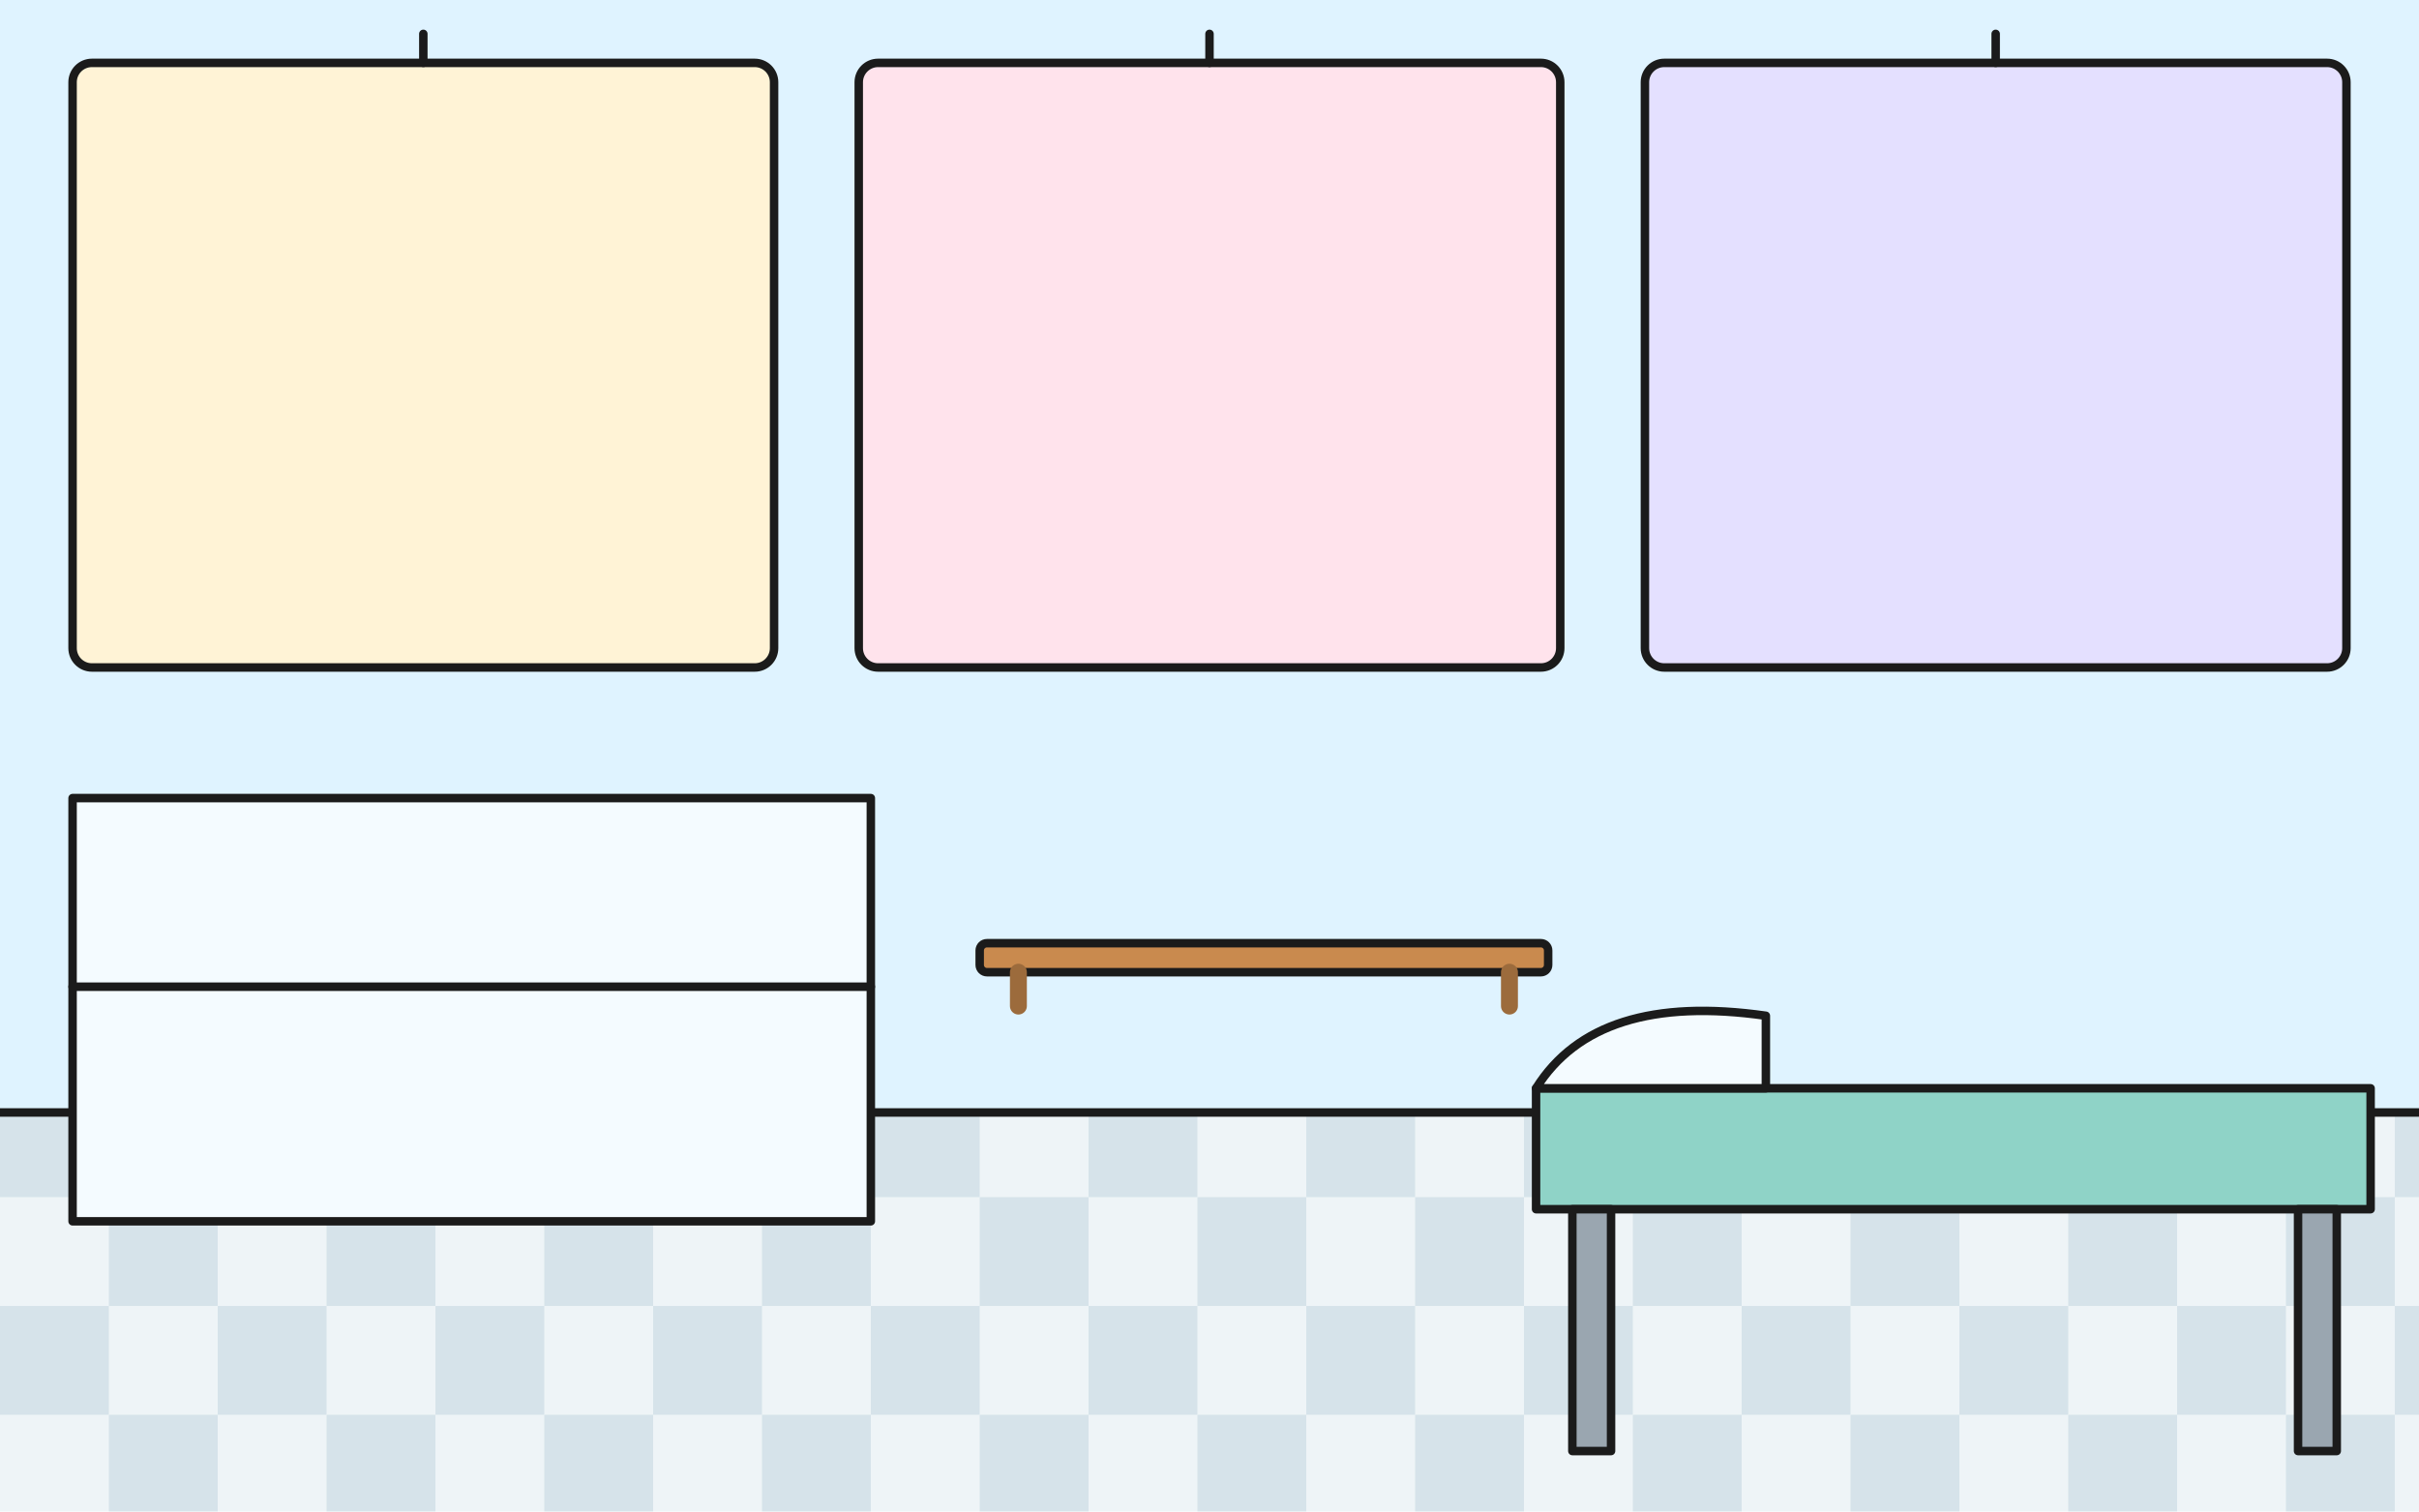
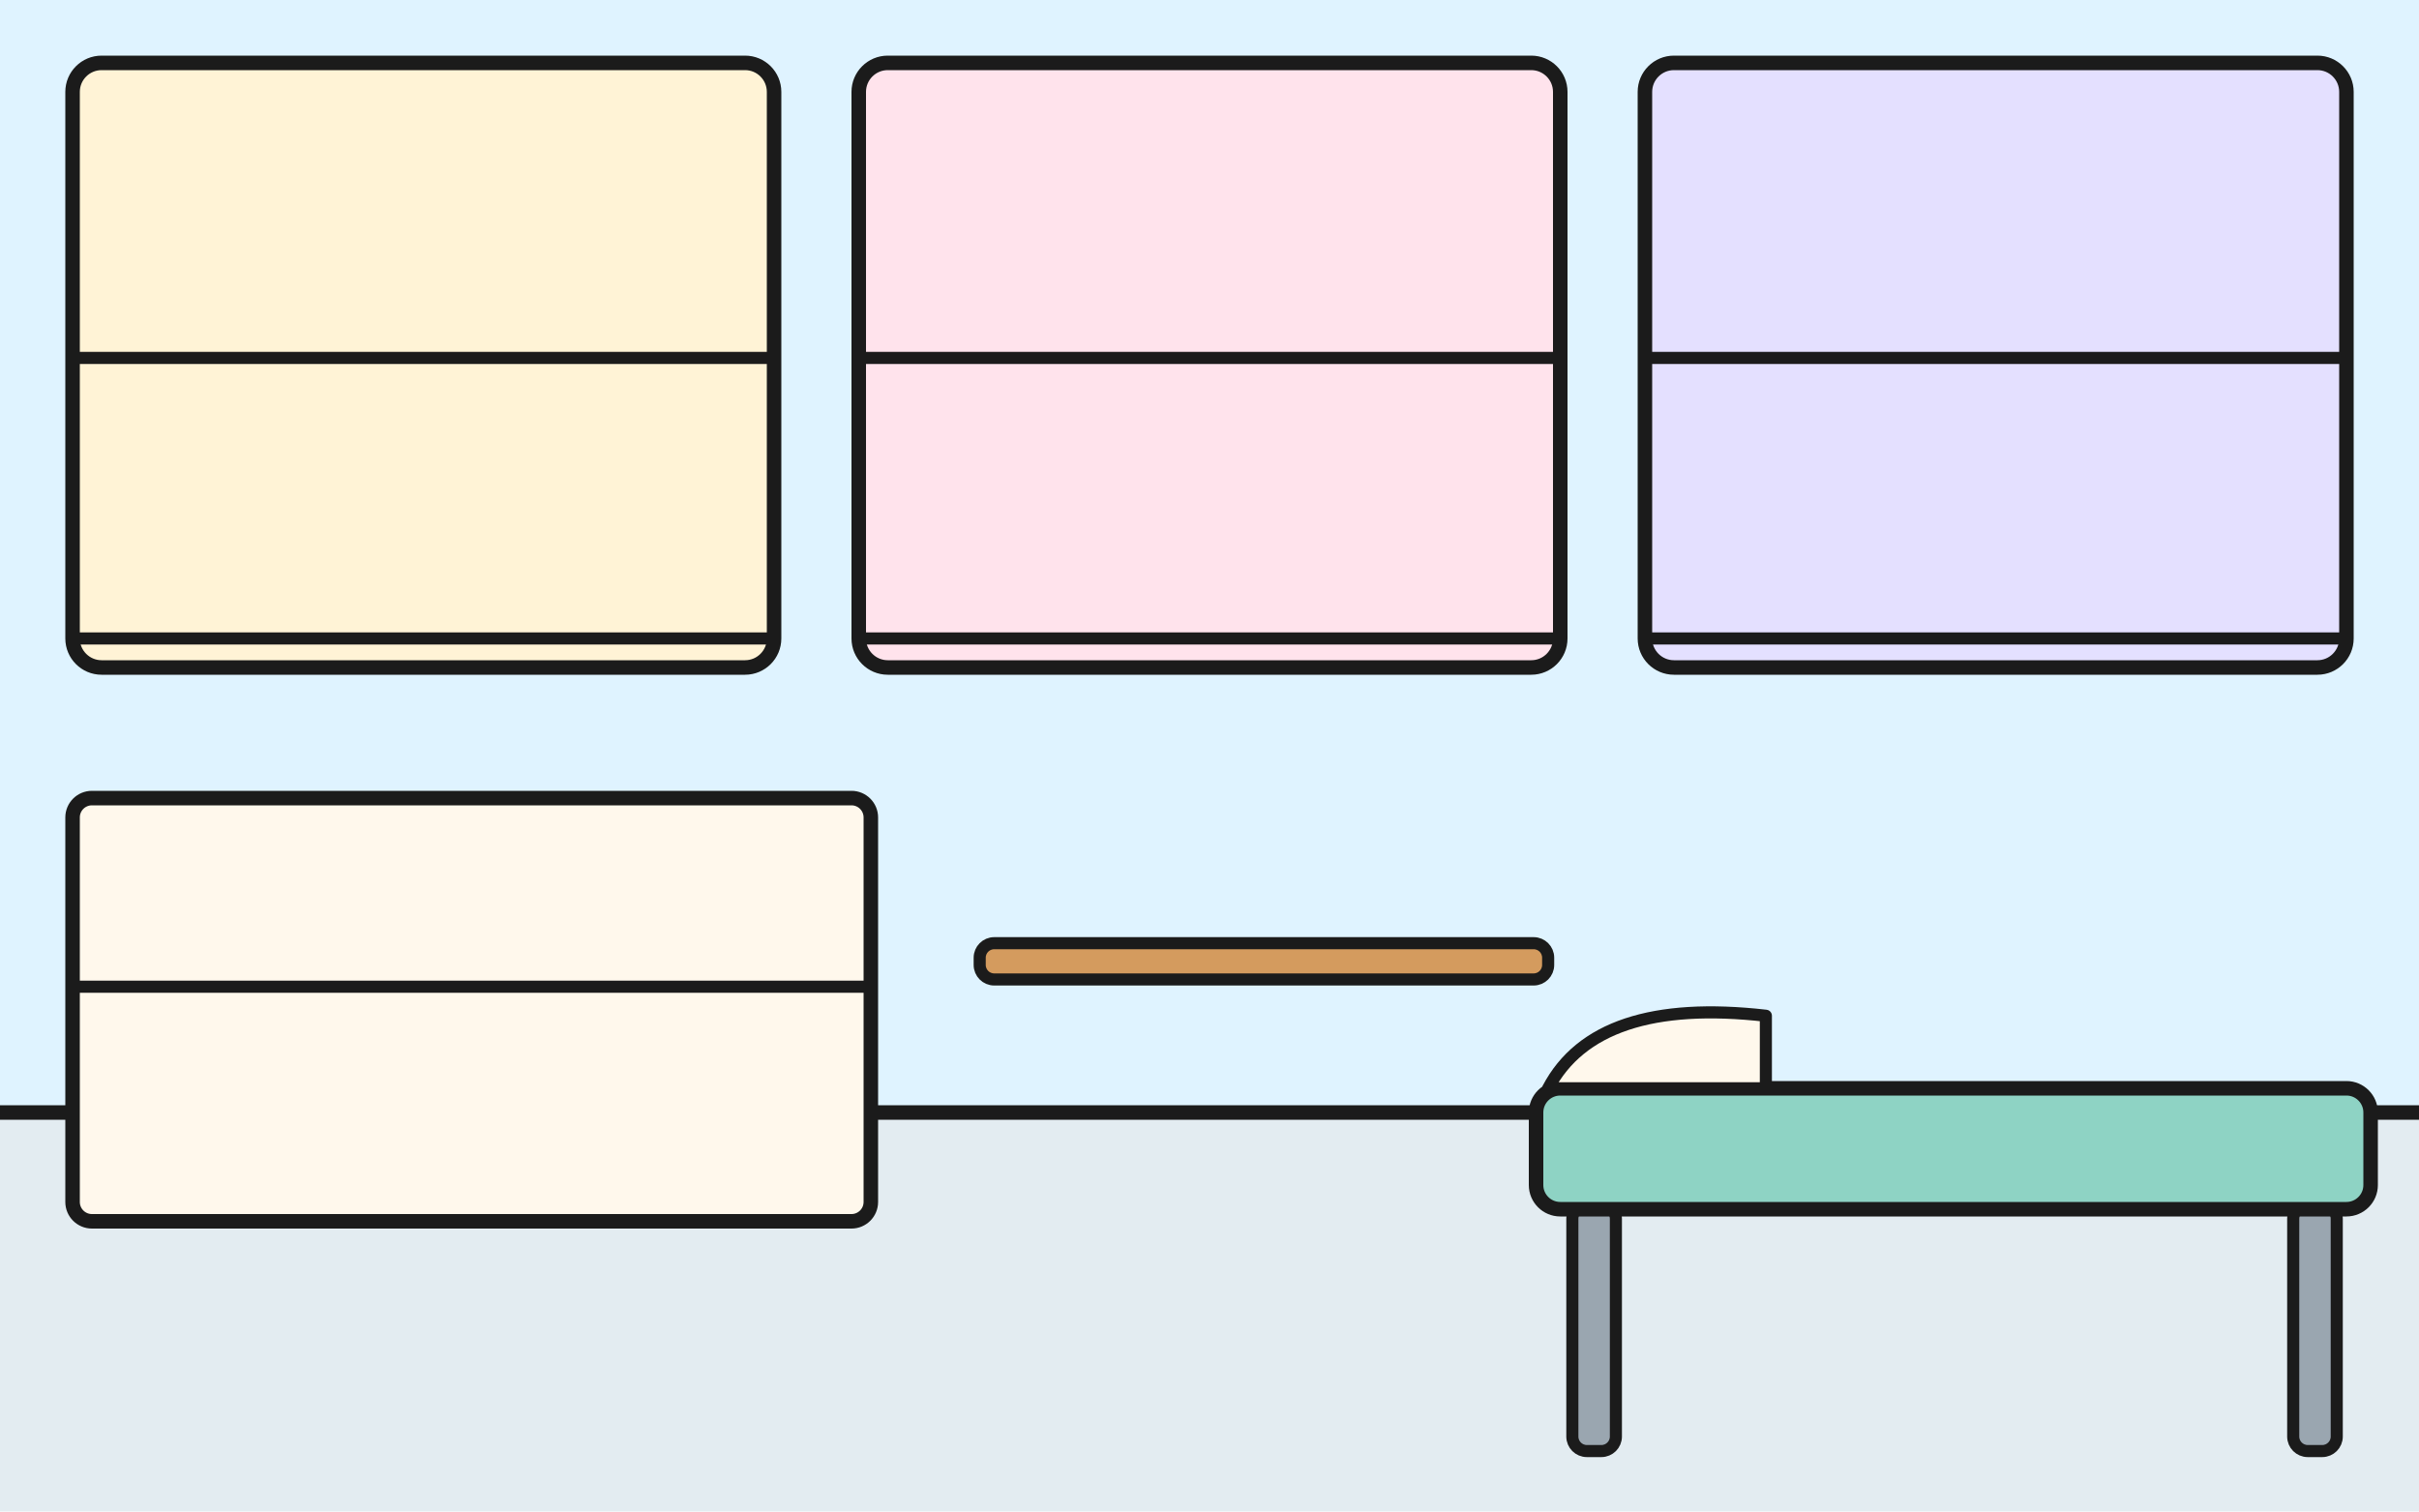
<svg xmlns="http://www.w3.org/2000/svg" viewBox="0 0 1000 625">
-   <defs>
-     <pattern id="floor" width="90" height="90" patternUnits="userSpaceOnUse">
-       <rect width="90" height="90" fill="#EEF4F7" />
-       <rect width="45" height="45" fill="#D6E3EA" />
-       <rect x="45" y="45" width="45" height="45" fill="#D6E3EA" />
-     </pattern>
-   </defs>
-   <g stroke="#1b1b1b" stroke-width="3.5" stroke-linecap="round" stroke-linejoin="round">
+   <g stroke="#1b1b1b" stroke-width="5" stroke-linecap="round" stroke-linejoin="round">
    <rect width="1000" height="460" fill="#DFF3FF" stroke="none" />
-     <rect y="460" width="1000" height="165" fill="url(#floor)" stroke="none" />
-     <path d="M0 460H1000" fill="none" />
-     <rect x="30" y="26" width="290" height="250" rx="8" fill="#FFF3D6" />
-     <rect x="355" y="26" width="290" height="250" rx="8" fill="#FFE3EC" />
-     <rect x="680" y="26" width="290" height="250" rx="8" fill="#E4E0FF" />
-     <path d="M175 26v-12M500 26v-12M825 26v-12" fill="none" />
-     <rect x="30" y="330" width="330" height="175" fill="#F4FBFF" />
+     <rect y="460" width="1000" height="165" fill="#E3ECF1" stroke="none" />
+     <path d="M0 460H1000" fill="none" stroke-width="6" />
+     <rect x="30" y="26" width="290" height="250" rx="12" fill="#FFF3D6" stroke-width="6" />
+     <rect x="355" y="26" width="290" height="250" rx="12" fill="#FFE3EC" stroke-width="6" />
+     <rect x="680" y="26" width="290" height="250" rx="12" fill="#E4E0FF" stroke-width="6" />
+     <path d="M30 148H320M355 148H645M680 148H970M30 264H320M355 264H645M680 264H970" fill="none" />
+     <rect x="30" y="330" width="330" height="175" rx="8" fill="#FFF8EC" stroke-width="6" />
    <path d="M30 408H360" fill="none" />
-     <rect x="405" y="390" width="235" height="12" rx="3" fill="#C98A4E" />
-     <path d="M421 402v14M624 402v14" stroke="#9C6B3C" stroke-width="7" />
-     <path d="M635 450H980V500H635Z" fill="#8FD3C7" />
-     <path d="M635 450Q660 410 730 420V450Z" fill="#F4FBFF" />
-     <rect x="650" y="500" width="16" height="100" fill="#9AA6B0" />
-     <rect x="950" y="500" width="16" height="100" fill="#9AA6B0" />
+     <rect x="405" y="390" width="235" height="15" rx="6" fill="#D49B5E" />
+     <rect x="650" y="498" width="18" height="102" rx="6" fill="#9AA6B0" />
+     <rect x="948" y="498" width="18" height="102" rx="6" fill="#9AA6B0" />
+     <rect x="635" y="450" width="345" height="50" rx="10" fill="#8ED3C4" stroke-width="6" />
+     <path d="M640 450Q660 412 730 420V450Z" fill="#FFF8EC" />
  </g>
</svg>
